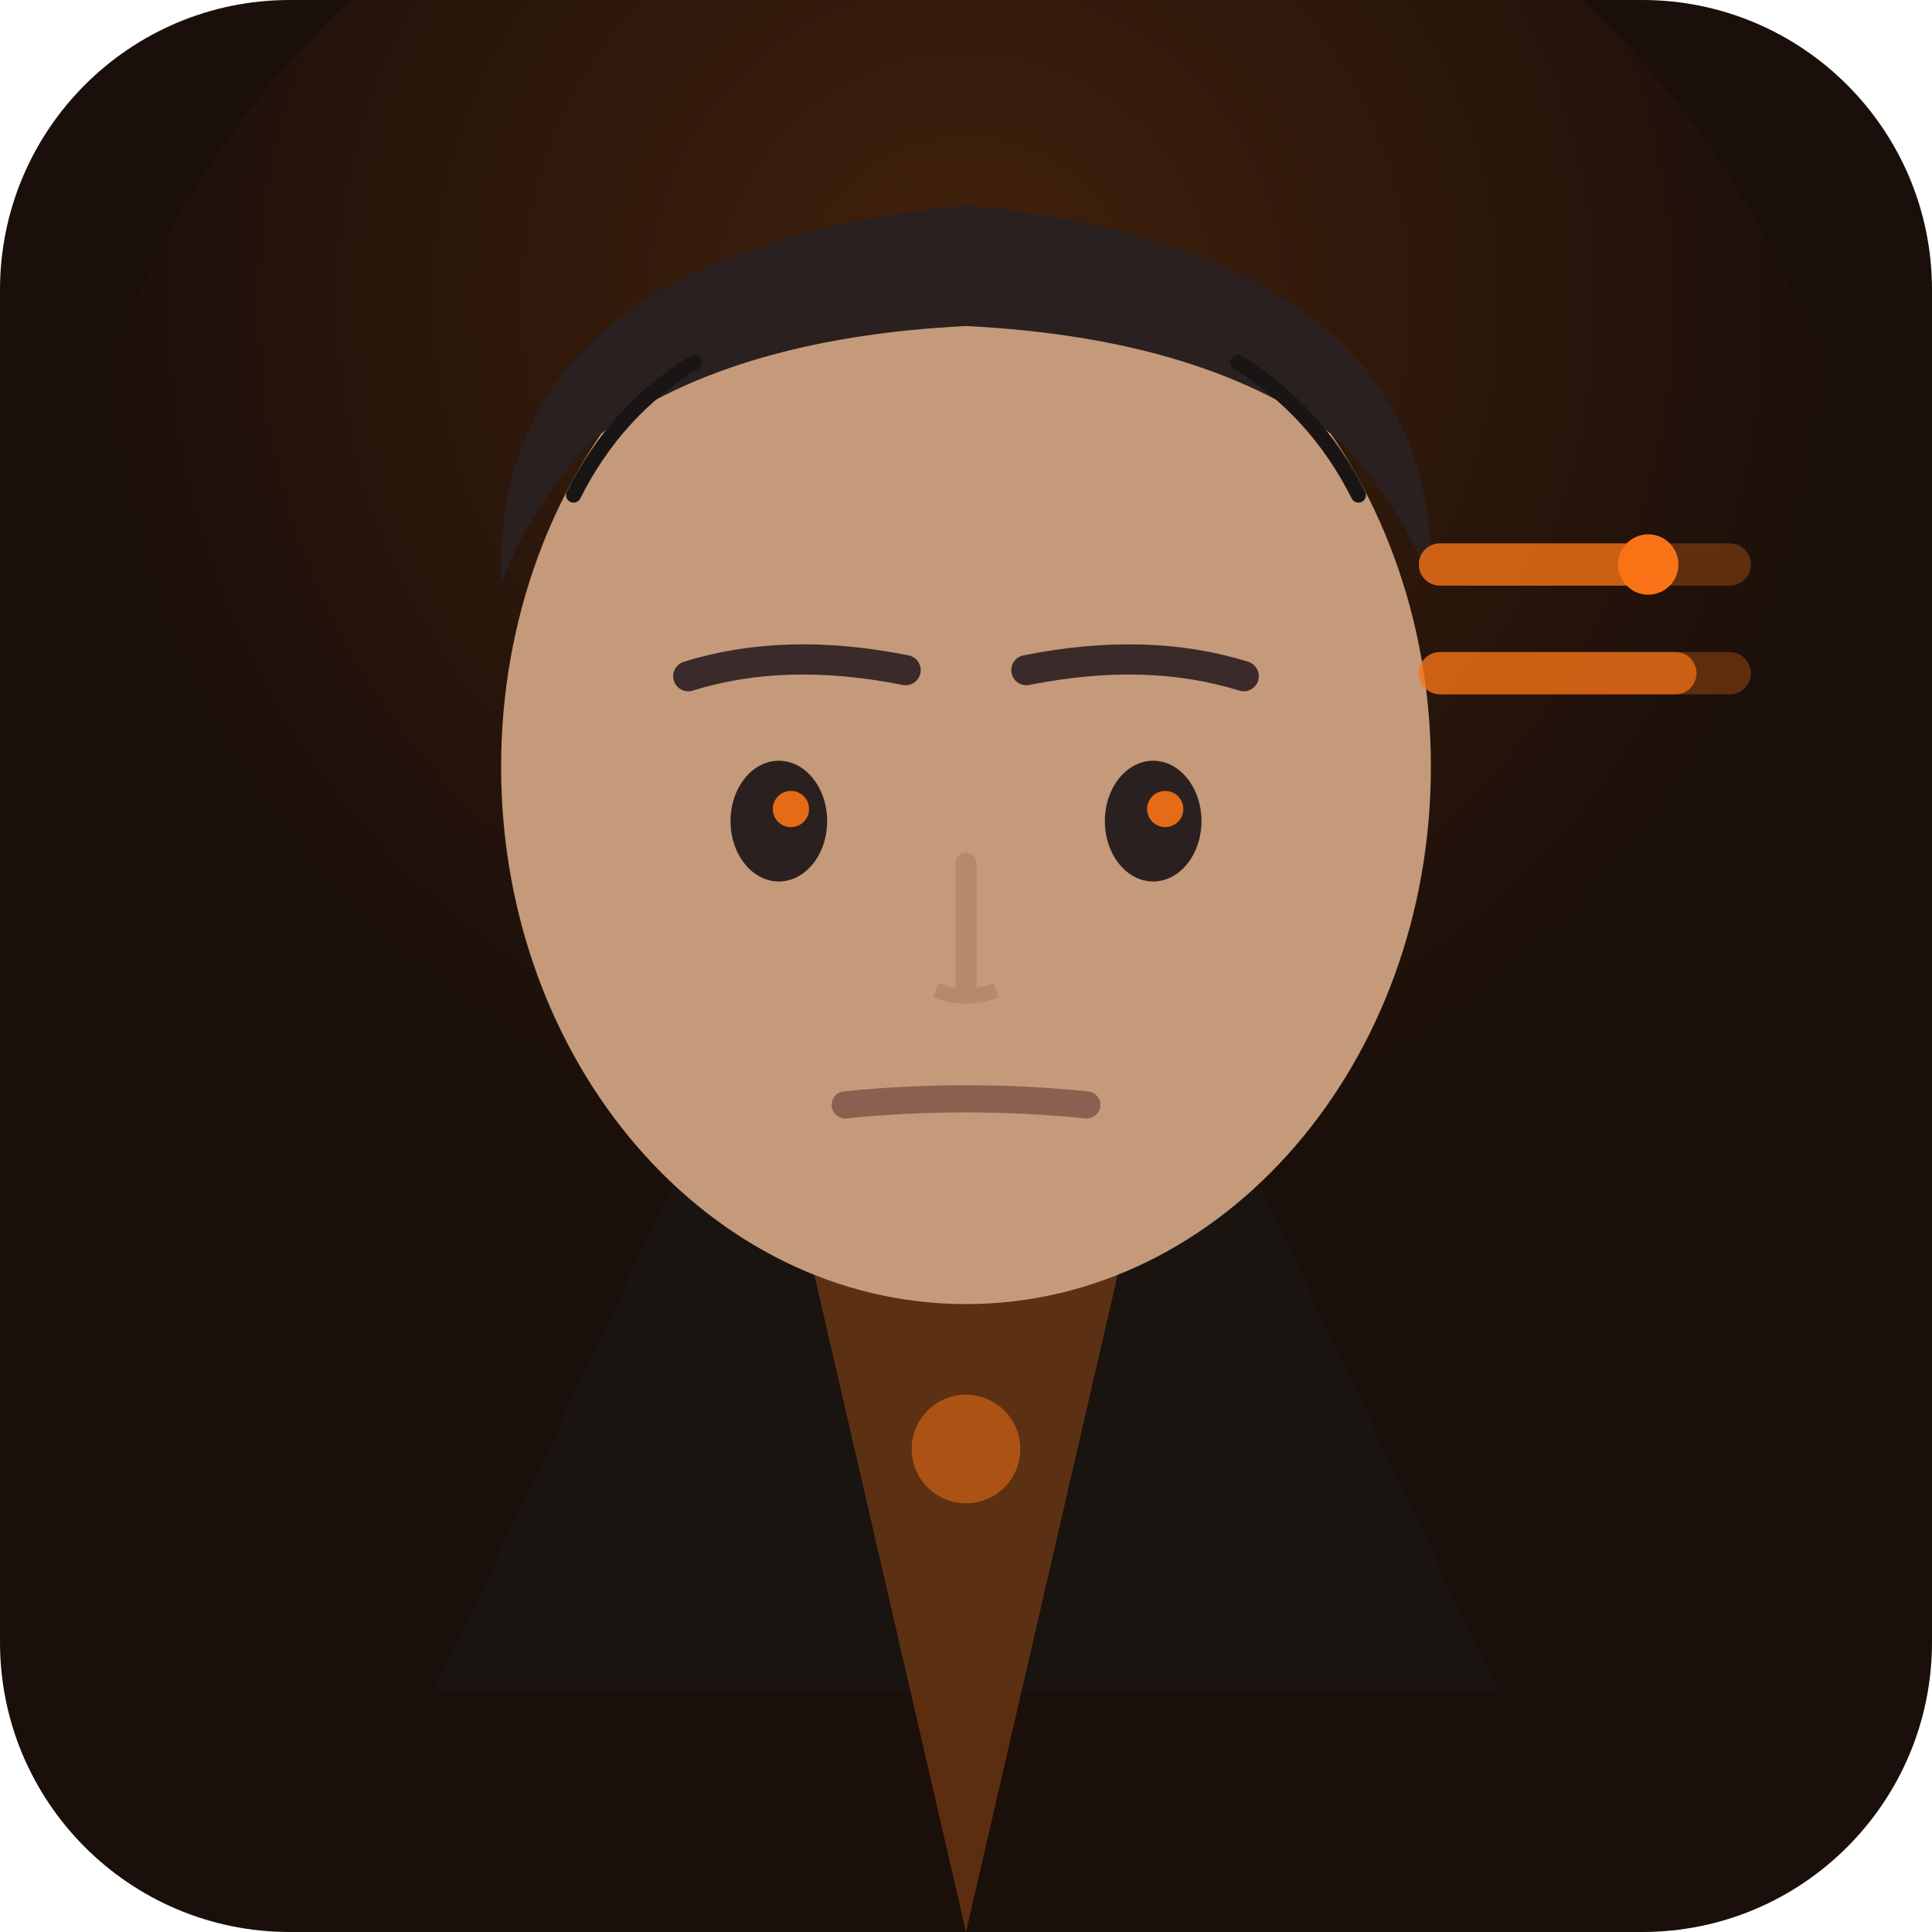
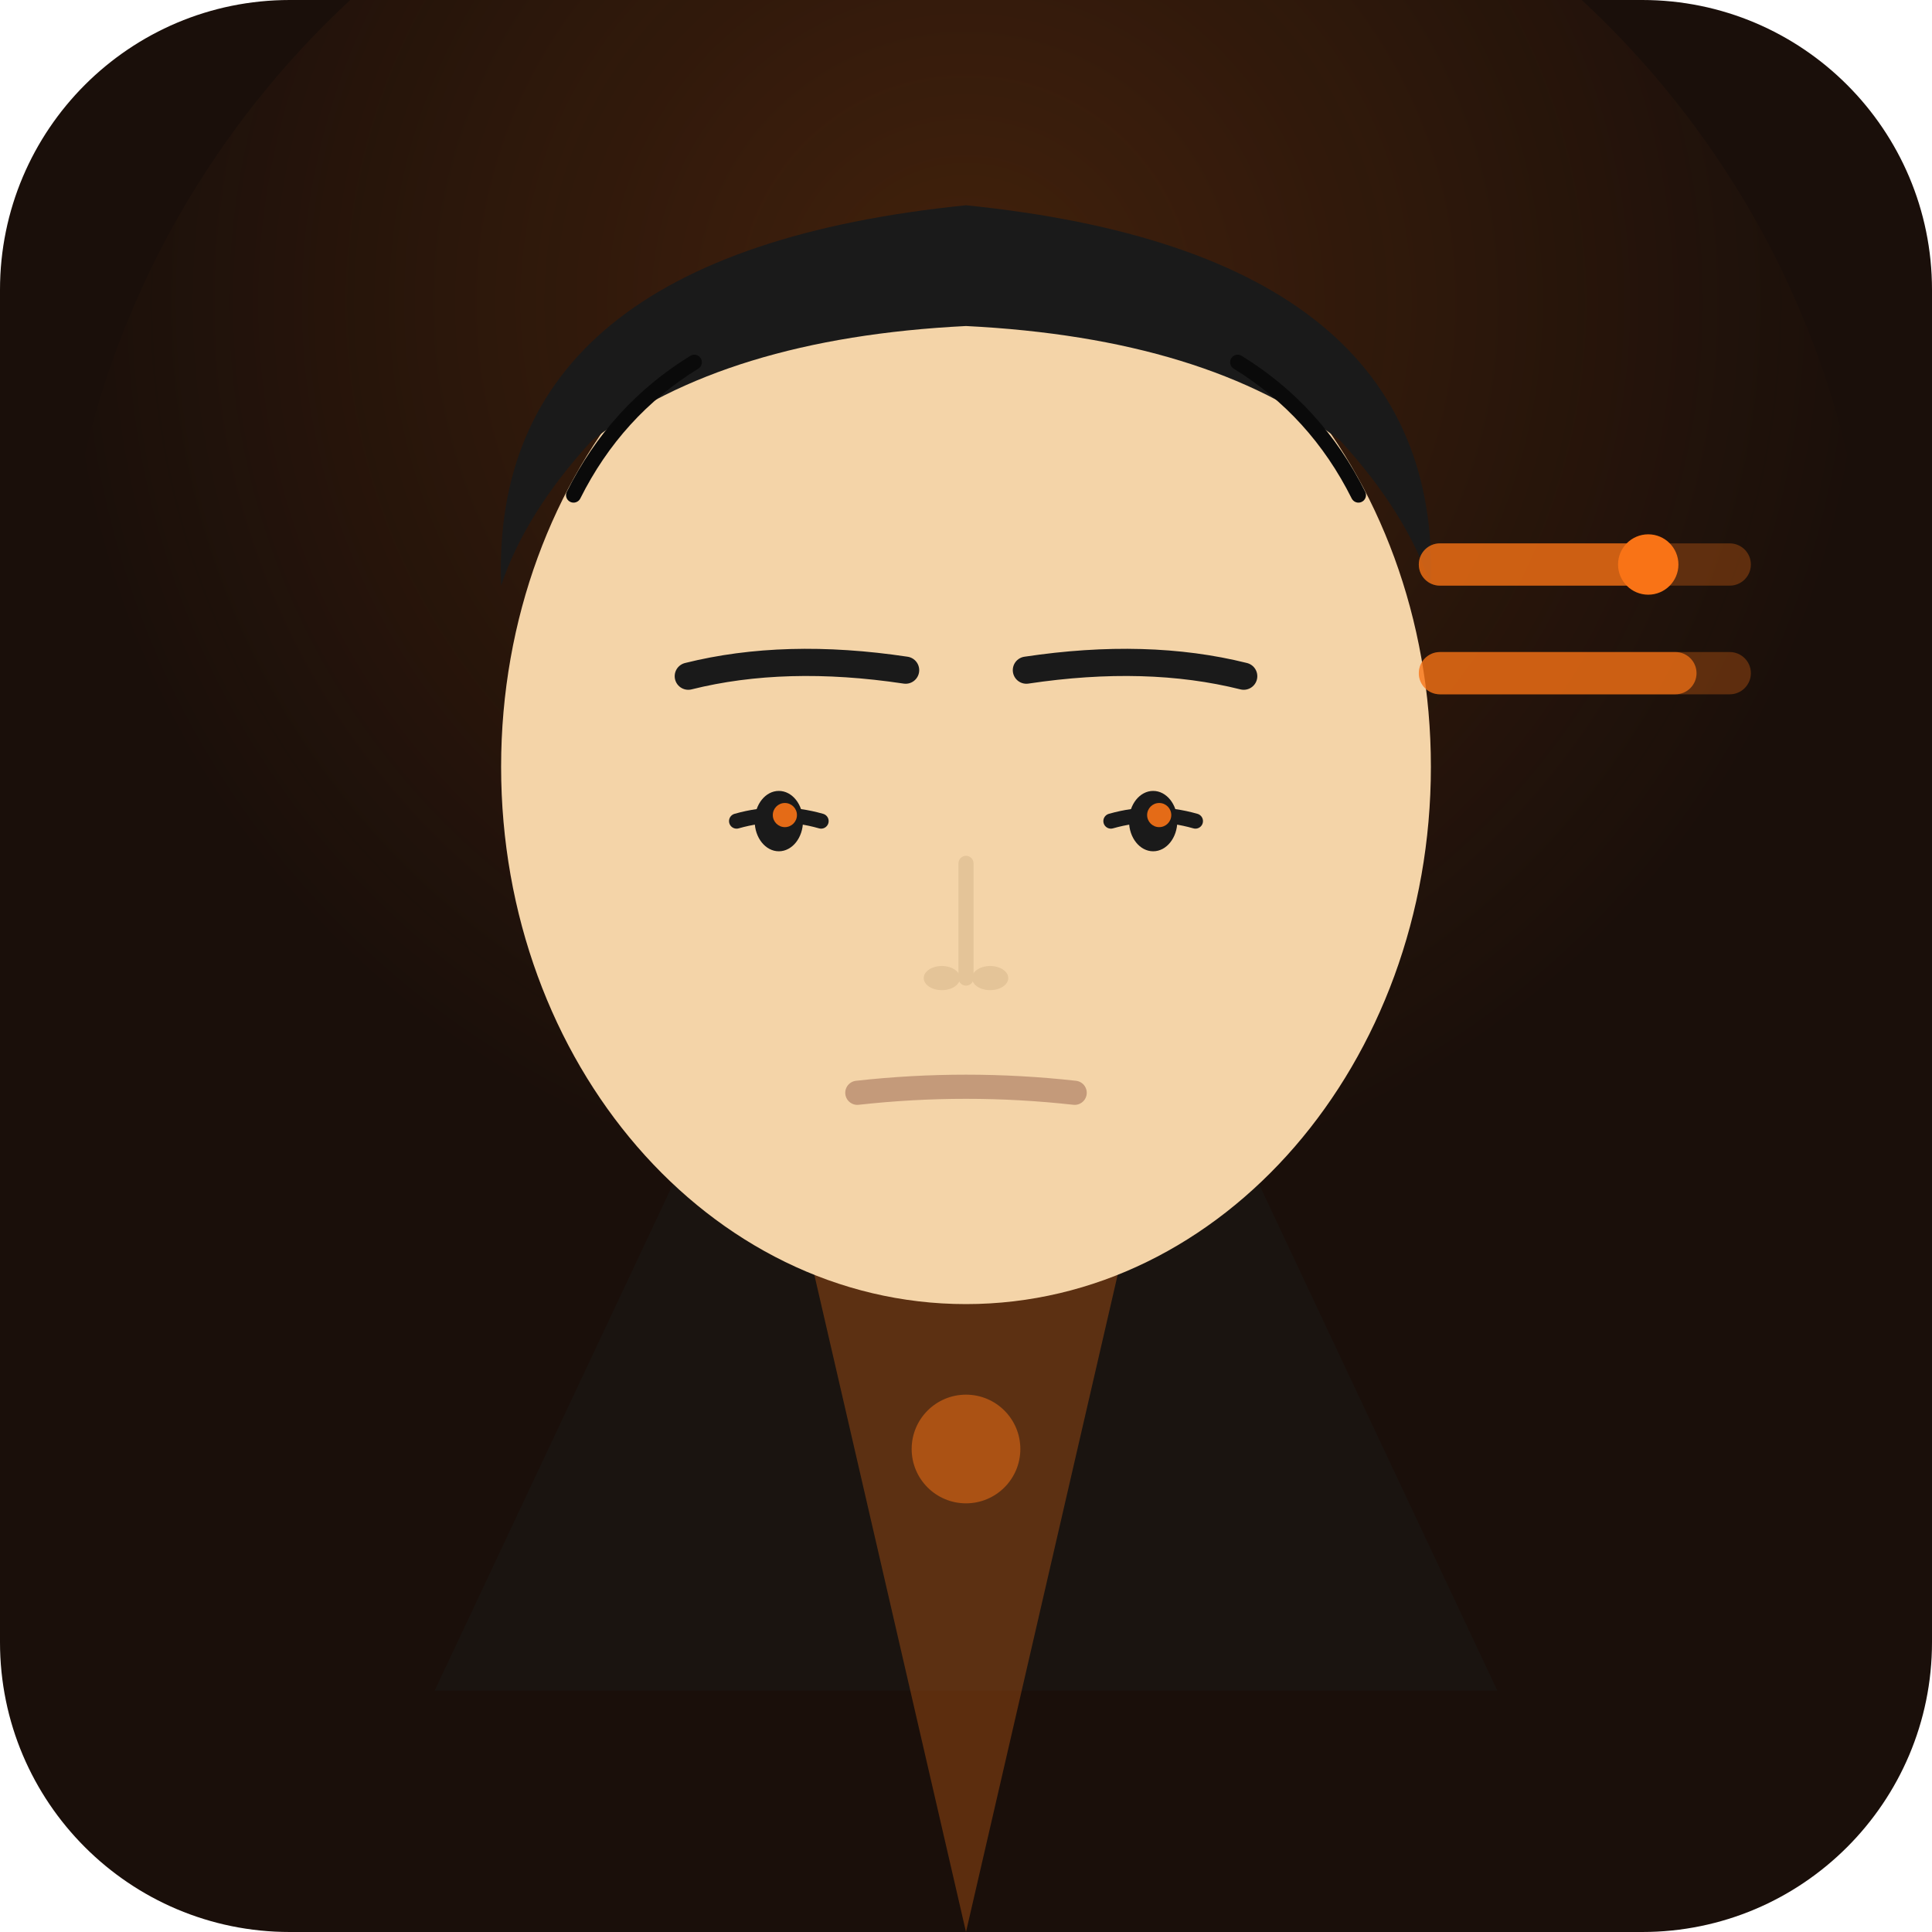
<svg xmlns="http://www.w3.org/2000/svg" width="320" height="320" viewBox="0 0 320 320" fill="none">
  <defs>
    <linearGradient id="cz-bg" x1="0" y1="0" x2="320" y2="320">
      <stop stop-color="#1a0f0a" />
      <stop offset="1" stop-color="#3a2515" />
    </linearGradient>
    <radialGradient id="cz-glow" cx="0.5" cy="0.3">
      <stop stop-color="#f97316" stop-opacity="0.18" />
      <stop offset="1" stop-color="#f97316" stop-opacity="0" />
    </radialGradient>
  </defs>
  <rect width="320" height="320" rx="48" fill="url(#cz-bg)" />
  <circle cx="160" cy="110" r="150" fill="url(#cz-glow)" />
  <path d="M72 280 L112 195 L160 168 L208 195 L248 280 Z" fill="#1a1410" />
  <path d="M130 190 L160 208 L190 190 L160 320 Z" fill="#f97316" opacity="0.3" />
  <circle cx="160" cy="240" r="9" fill="#f97316" opacity="0.5" />
-   <ellipse cx="160" cy="127" rx="77" ry="89" fill="#c49a7a" />
-   <path d="M83 97 Q81 42 160 34 Q239 42 237 97 Q233 85 222 73 Q200 56 160 54 Q120 56 98 73 Q87 85 83 97 Z" fill="#2a2020" />
-   <path d="M95 82 Q102 68 115 60" stroke="#1a1515" stroke-width="2.5" stroke-linecap="round" />
-   <path d="M225 82 Q218 68 205 60" stroke="#1a1515" stroke-width="2.5" stroke-linecap="round" />
-   <path d="M114 112 Q130 107 150 111" stroke="#3a2a2a" stroke-width="5" stroke-linecap="round" />
-   <path d="M170 111 Q190 107 206 112" stroke="#3a2a2a" stroke-width="5" stroke-linecap="round" />
-   <ellipse cx="129" cy="136" rx="8" ry="10" fill="#2a2020" />
-   <ellipse cx="191" cy="136" rx="8" ry="10" fill="#2a2020" />
-   <circle cx="131" cy="134" r="3" fill="#f97316" opacity="0.9" />
-   <circle cx="193" cy="134" r="3" fill="#f97316" opacity="0.9" />
-   <path d="M160 143 L160 164" stroke="#b48a6a" stroke-width="3.5" stroke-linecap="round" />
-   <path d="M155 164 Q160 166 165 164" stroke="#b48a6a" stroke-width="2.5" />
-   <path d="M140 183 Q160 181 180 183" stroke="#8a6050" stroke-width="4.5" stroke-linecap="round" />
+   <ellipse cx="160" cy="127" rx="77" ry="89" fill="#f4d4a8" />
+   <path d="M83 97 Q81 42 160 34 Q239 42 237 97 Q233 85 222 73 Q200 56 160 54 Q120 56 98 73 Q87 85 83 97 Z" fill="#1a1a1a" />
+   <path d="M95 82 Q102 68 115 60" stroke="#0a0a0a" stroke-width="2.5" stroke-linecap="round" />
+   <path d="M225 82 Q218 68 205 60" stroke="#0a0a0a" stroke-width="2.5" stroke-linecap="round" />
+   <path d="M114 112 Q130 108 150 111" stroke="#1a1a1a" stroke-width="4.5" stroke-linecap="round" />
+   <path d="M170 111 Q190 108 206 112" stroke="#1a1a1a" stroke-width="4.5" stroke-linecap="round" />
+   <path d="M122 136 Q129 134 136 136" stroke="#1a1a1a" stroke-width="2.5" fill="none" stroke-linecap="round" />
+   <path d="M184 136 Q191 134 198 136" stroke="#1a1a1a" stroke-width="2.5" fill="none" stroke-linecap="round" />
+   <ellipse cx="129" cy="136" rx="4" ry="5" fill="#1a1a1a" />
+   <ellipse cx="191" cy="136" rx="4" ry="5" fill="#1a1a1a" />
+   <circle cx="130" cy="135" r="2" fill="#f97316" opacity="0.9" />
+   <circle cx="192" cy="135" r="2" fill="#f97316" opacity="0.9" />
+   <path d="M160 143 L160 162" stroke="#e4c498" stroke-width="2.5" stroke-linecap="round" />
+   <ellipse cx="156" cy="162" rx="3" ry="2" fill="#e4c498" />
+   <ellipse cx="164" cy="162" rx="3" ry="2" fill="#e4c498" />
+   <path d="M142 181 Q160 179 178 181" stroke="#c49a7a" stroke-width="4" stroke-linecap="round" />
  <rect x="235" y="90" width="55" height="7" rx="3.5" fill="#f97316" opacity="0.3" />
  <rect x="235" y="90" width="38" height="7" rx="3.5" fill="#f97316" opacity="0.7" />
  <rect x="235" y="108" width="55" height="7" rx="3.5" fill="#f97316" opacity="0.3" />
  <rect x="235" y="108" width="46" height="7" rx="3.5" fill="#f97316" opacity="0.7" />
  <circle cx="273" cy="93.5" r="5" fill="#f97316" />
</svg>
